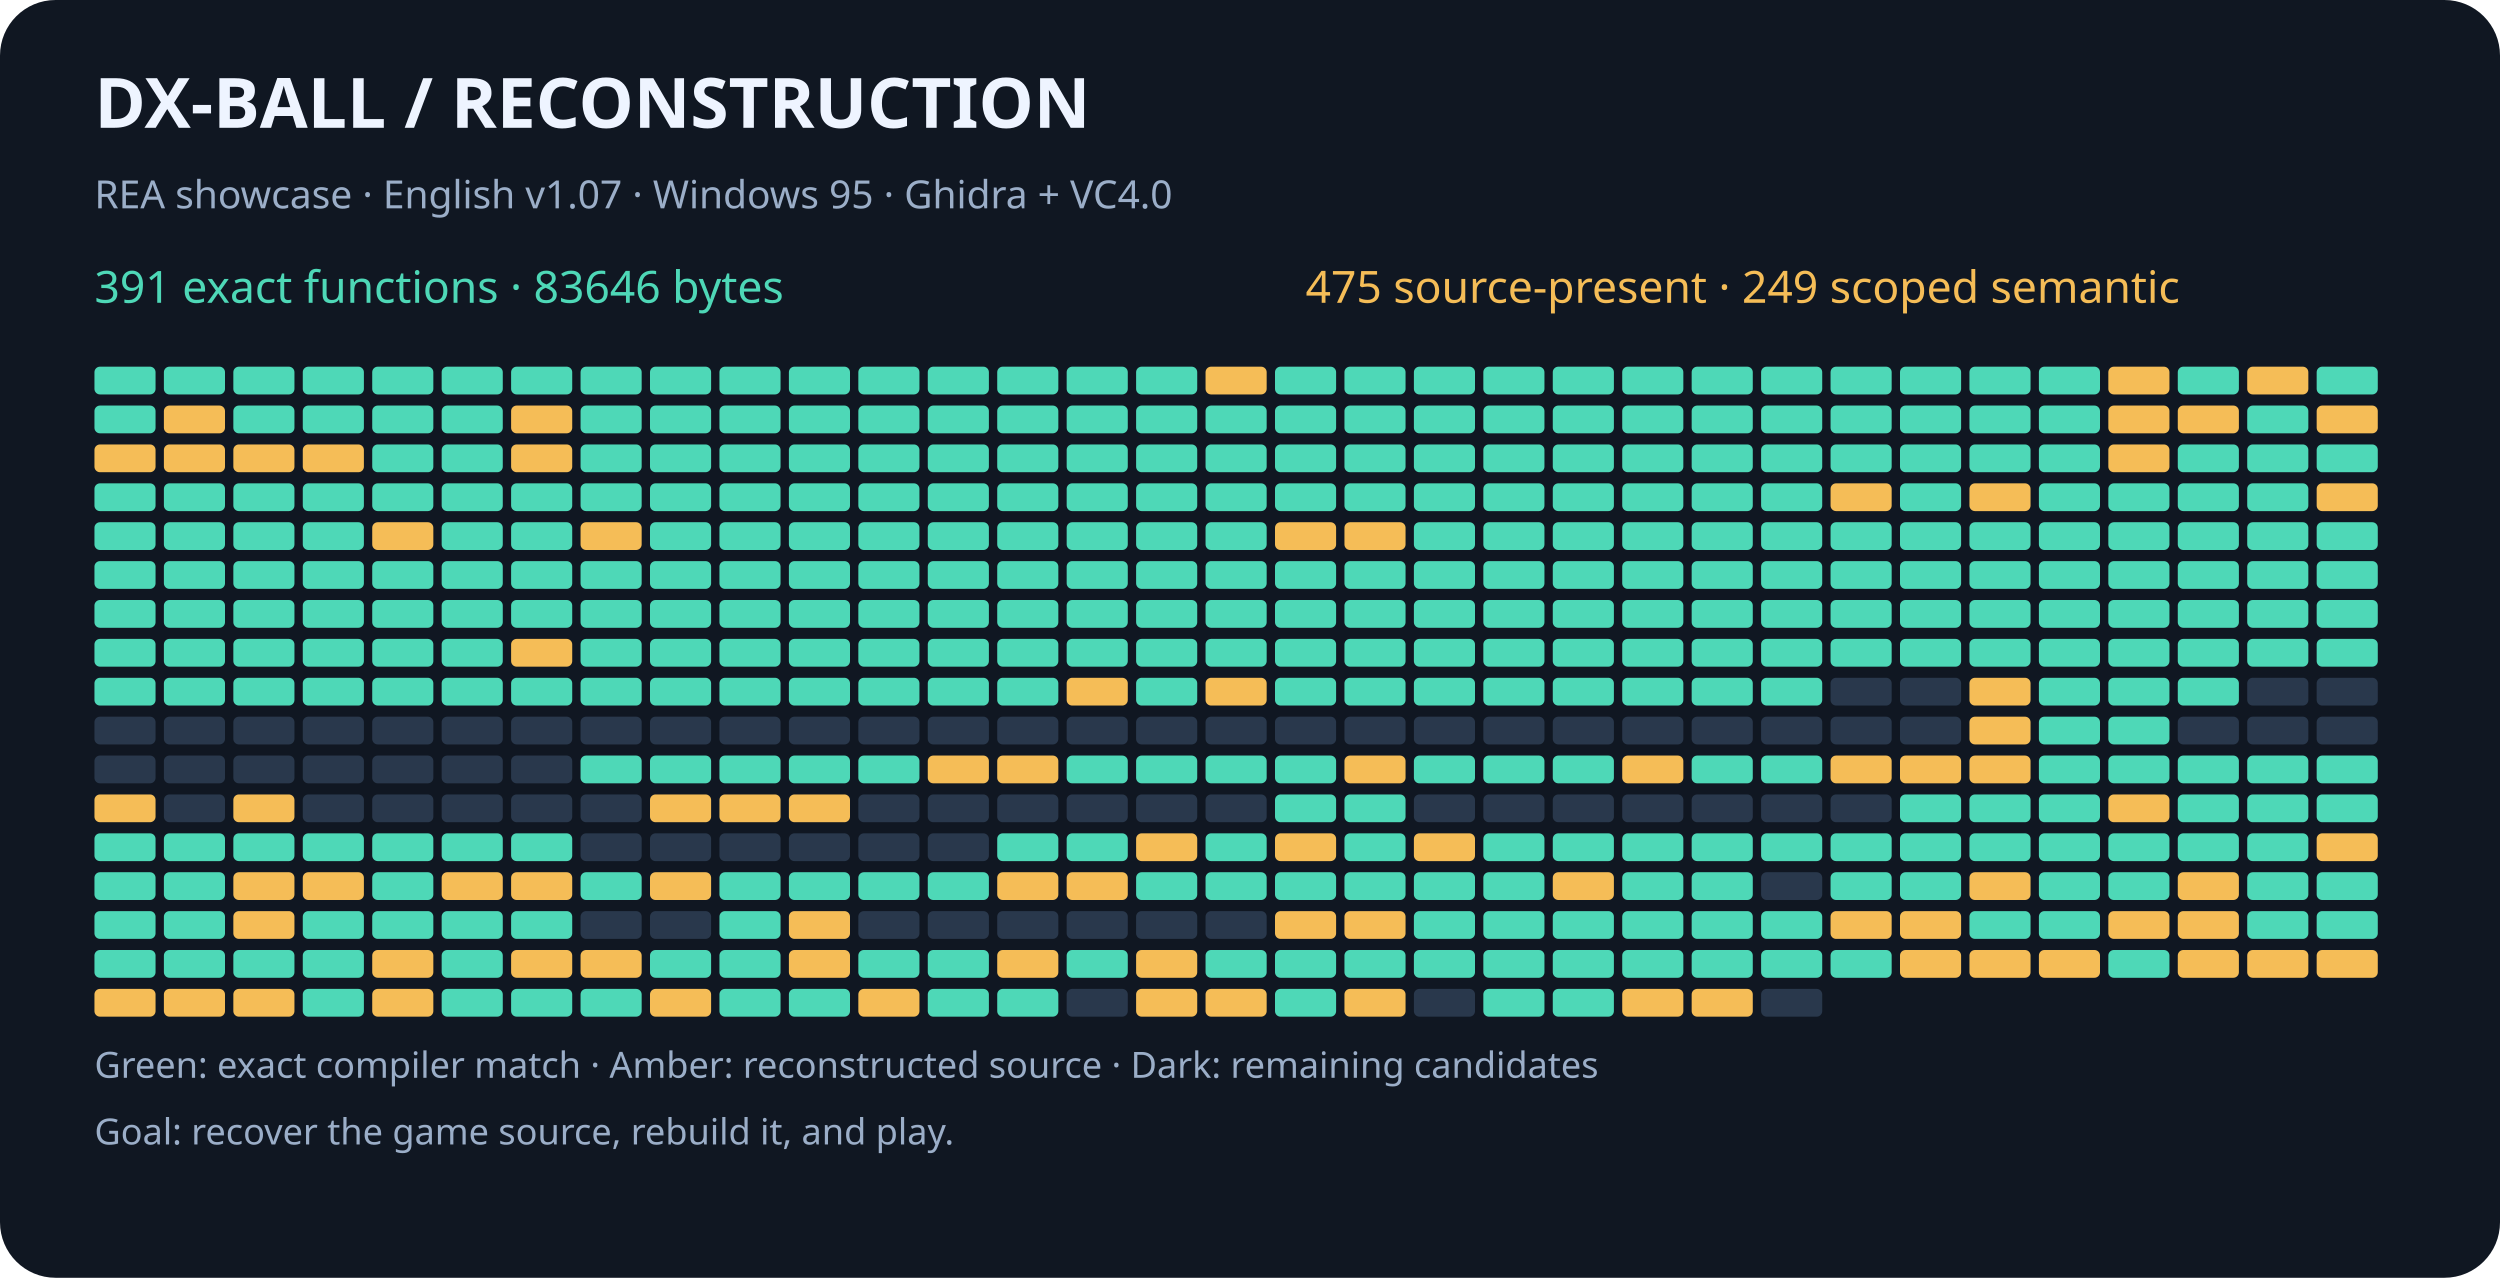
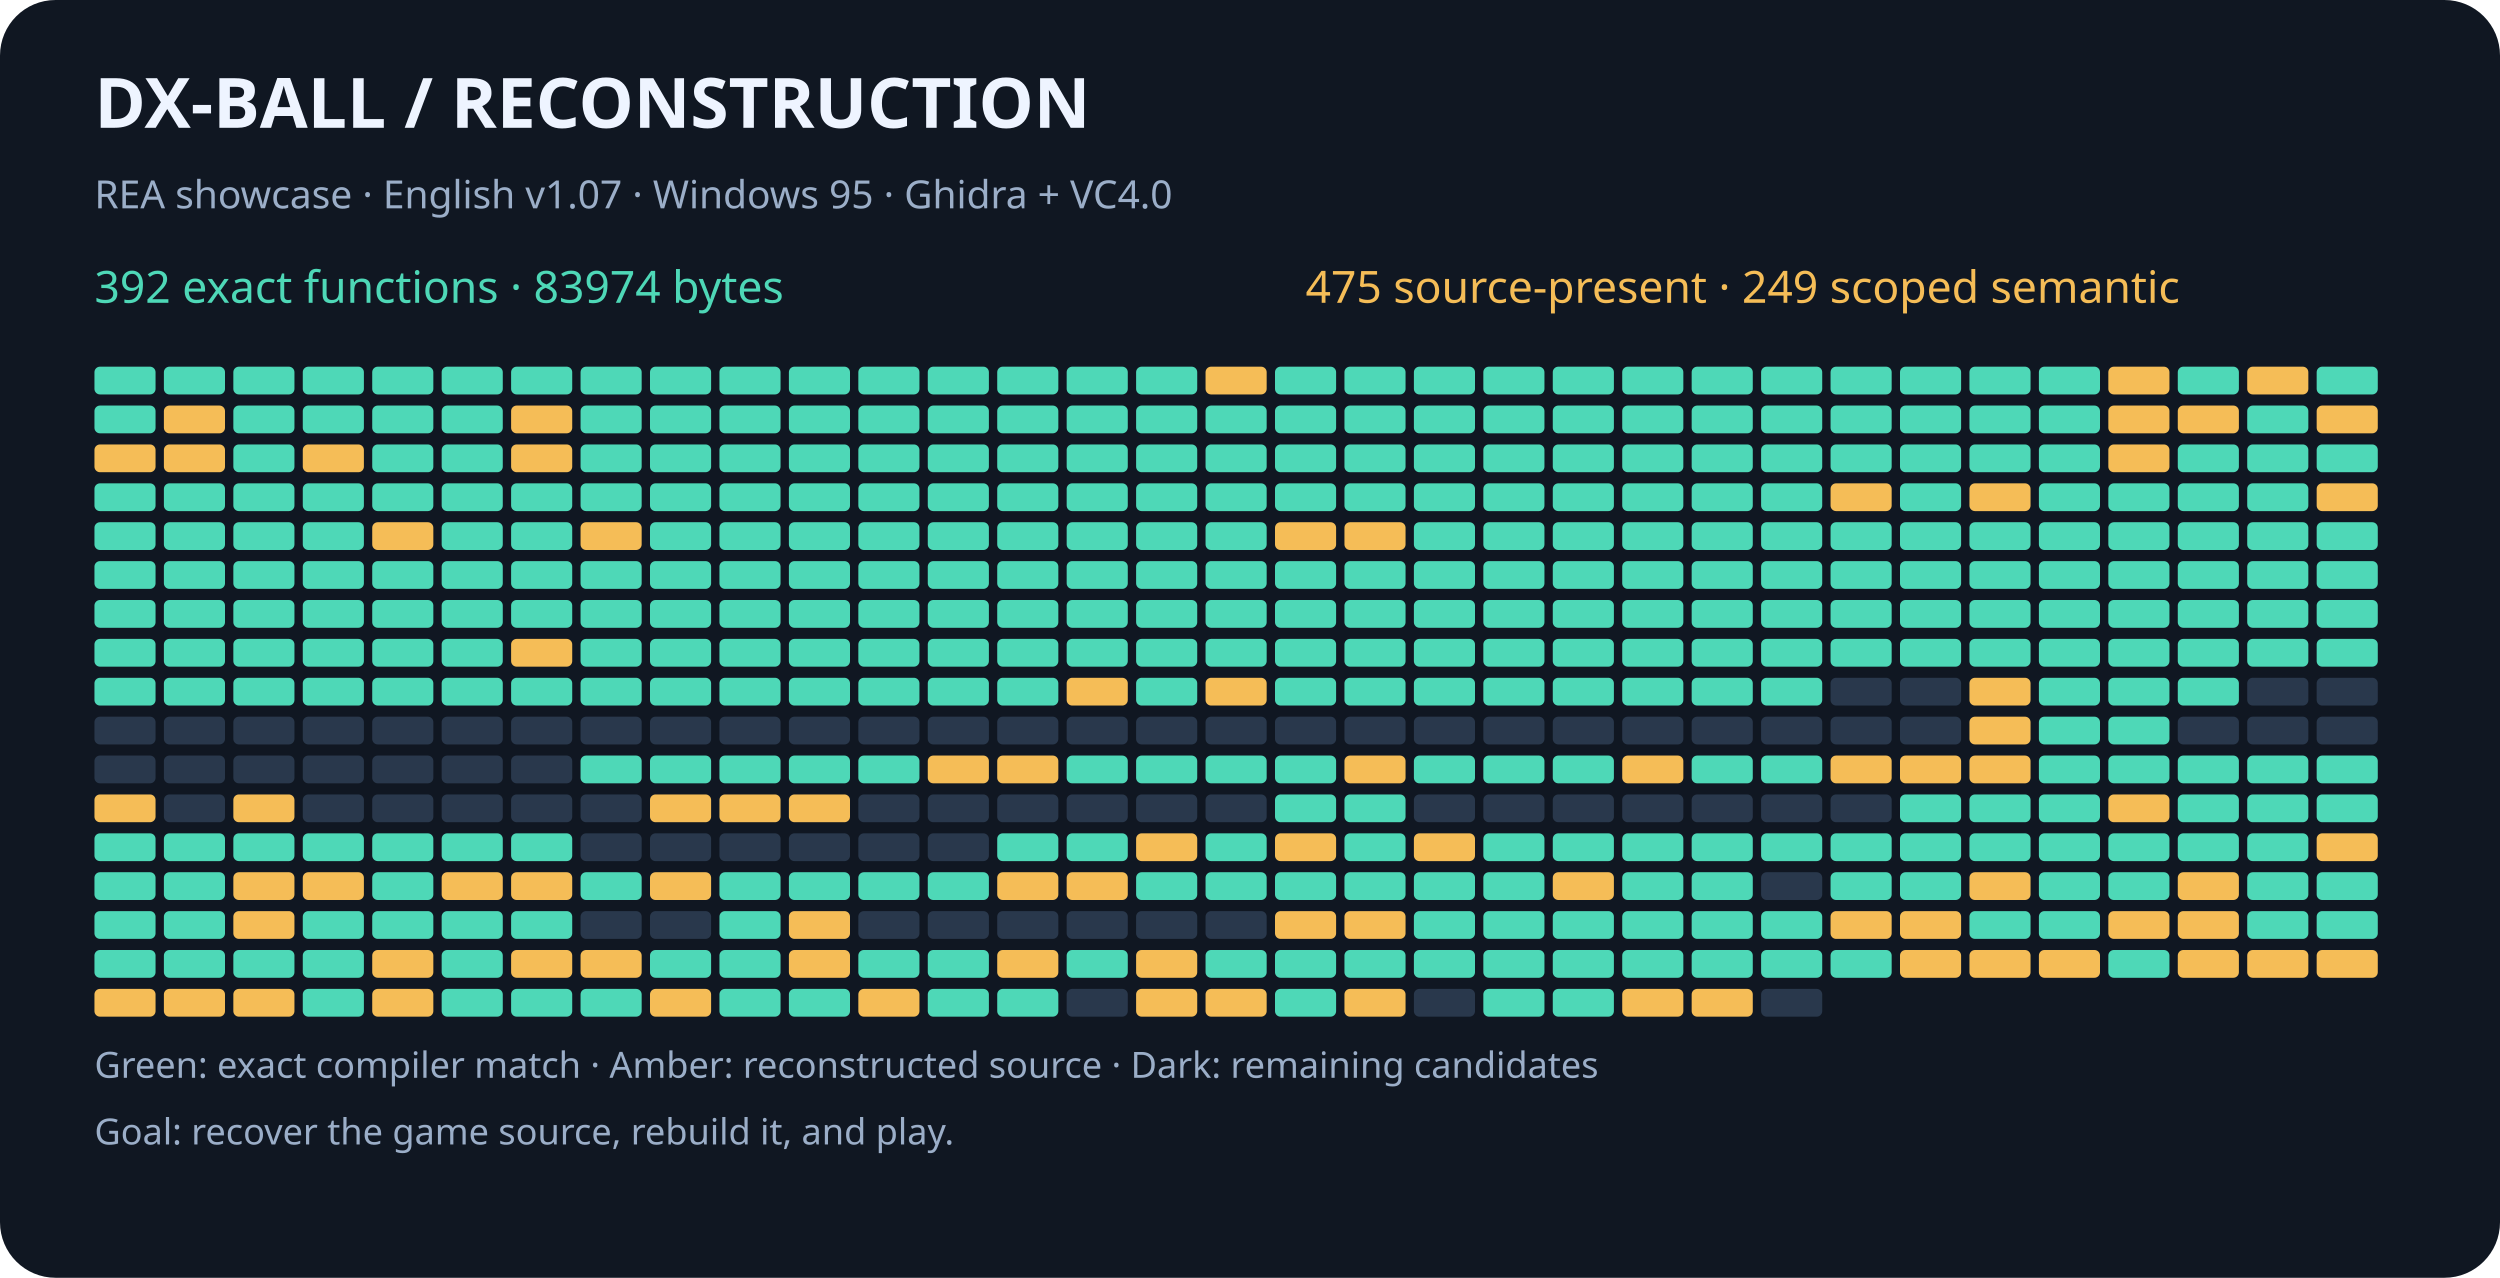
<svg xmlns="http://www.w3.org/2000/svg" width="900" height="460" viewBox="0 0 900 460" role="img" aria-labelledby="title desc">
  <rect width="900" height="460" rx="20" fill="#101722" />
  <g font-family="sans-serif">
    <text x="34" y="46" fill="#eef4ff" font-size="25" font-weight="bold">DX-BALL  /  RECONSTRUCTION</text>
    <text x="34" y="75" fill="#9baec8" font-size="14">REA showcase · English v1.07 · Windows 95 · Ghidra + VC4.0</text>
-     <text x="34" y="109" fill="#4ed8b7" font-size="16">391 exact functions · 83646 bytes</text>
+     <text x="34" y="109" fill="#4ed8b7" font-size="16">392 exact functions · 83974 bytes</text>
    <text x="470" y="109" fill="#f5bd57" font-size="16">475 source-present · 249 scoped semantic</text>
    <rect x="34" y="132" width="22" height="10" rx="2" fill="#4ed8b7" />
    <rect x="59" y="132" width="22" height="10" rx="2" fill="#4ed8b7" />
    <rect x="84" y="132" width="22" height="10" rx="2" fill="#4ed8b7" />
    <rect x="109" y="132" width="22" height="10" rx="2" fill="#4ed8b7" />
    <rect x="134" y="132" width="22" height="10" rx="2" fill="#4ed8b7" />
    <rect x="159" y="132" width="22" height="10" rx="2" fill="#4ed8b7" />
    <rect x="184" y="132" width="22" height="10" rx="2" fill="#4ed8b7" />
    <rect x="209" y="132" width="22" height="10" rx="2" fill="#4ed8b7" />
    <rect x="234" y="132" width="22" height="10" rx="2" fill="#4ed8b7" />
    <rect x="259" y="132" width="22" height="10" rx="2" fill="#4ed8b7" />
    <rect x="284" y="132" width="22" height="10" rx="2" fill="#4ed8b7" />
    <rect x="309" y="132" width="22" height="10" rx="2" fill="#4ed8b7" />
    <rect x="334" y="132" width="22" height="10" rx="2" fill="#4ed8b7" />
    <rect x="359" y="132" width="22" height="10" rx="2" fill="#4ed8b7" />
    <rect x="384" y="132" width="22" height="10" rx="2" fill="#4ed8b7" />
    <rect x="409" y="132" width="22" height="10" rx="2" fill="#4ed8b7" />
    <rect x="434" y="132" width="22" height="10" rx="2" fill="#f5bd57" />
    <rect x="459" y="132" width="22" height="10" rx="2" fill="#4ed8b7" />
    <rect x="484" y="132" width="22" height="10" rx="2" fill="#4ed8b7" />
    <rect x="509" y="132" width="22" height="10" rx="2" fill="#4ed8b7" />
    <rect x="534" y="132" width="22" height="10" rx="2" fill="#4ed8b7" />
    <rect x="559" y="132" width="22" height="10" rx="2" fill="#4ed8b7" />
    <rect x="584" y="132" width="22" height="10" rx="2" fill="#4ed8b7" />
    <rect x="609" y="132" width="22" height="10" rx="2" fill="#4ed8b7" />
    <rect x="634" y="132" width="22" height="10" rx="2" fill="#4ed8b7" />
    <rect x="659" y="132" width="22" height="10" rx="2" fill="#4ed8b7" />
    <rect x="684" y="132" width="22" height="10" rx="2" fill="#4ed8b7" />
    <rect x="709" y="132" width="22" height="10" rx="2" fill="#4ed8b7" />
    <rect x="734" y="132" width="22" height="10" rx="2" fill="#4ed8b7" />
    <rect x="759" y="132" width="22" height="10" rx="2" fill="#f5bd57" />
    <rect x="784" y="132" width="22" height="10" rx="2" fill="#4ed8b7" />
    <rect x="809" y="132" width="22" height="10" rx="2" fill="#f5bd57" />
    <rect x="834" y="132" width="22" height="10" rx="2" fill="#4ed8b7" />
    <rect x="34" y="146" width="22" height="10" rx="2" fill="#4ed8b7" />
    <rect x="59" y="146" width="22" height="10" rx="2" fill="#f5bd57" />
    <rect x="84" y="146" width="22" height="10" rx="2" fill="#4ed8b7" />
    <rect x="109" y="146" width="22" height="10" rx="2" fill="#4ed8b7" />
    <rect x="134" y="146" width="22" height="10" rx="2" fill="#4ed8b7" />
    <rect x="159" y="146" width="22" height="10" rx="2" fill="#4ed8b7" />
    <rect x="184" y="146" width="22" height="10" rx="2" fill="#f5bd57" />
    <rect x="209" y="146" width="22" height="10" rx="2" fill="#4ed8b7" />
    <rect x="234" y="146" width="22" height="10" rx="2" fill="#4ed8b7" />
    <rect x="259" y="146" width="22" height="10" rx="2" fill="#4ed8b7" />
    <rect x="284" y="146" width="22" height="10" rx="2" fill="#4ed8b7" />
    <rect x="309" y="146" width="22" height="10" rx="2" fill="#4ed8b7" />
    <rect x="334" y="146" width="22" height="10" rx="2" fill="#4ed8b7" />
    <rect x="359" y="146" width="22" height="10" rx="2" fill="#4ed8b7" />
    <rect x="384" y="146" width="22" height="10" rx="2" fill="#4ed8b7" />
    <rect x="409" y="146" width="22" height="10" rx="2" fill="#4ed8b7" />
    <rect x="434" y="146" width="22" height="10" rx="2" fill="#4ed8b7" />
    <rect x="459" y="146" width="22" height="10" rx="2" fill="#4ed8b7" />
    <rect x="484" y="146" width="22" height="10" rx="2" fill="#4ed8b7" />
    <rect x="509" y="146" width="22" height="10" rx="2" fill="#4ed8b7" />
    <rect x="534" y="146" width="22" height="10" rx="2" fill="#4ed8b7" />
    <rect x="559" y="146" width="22" height="10" rx="2" fill="#4ed8b7" />
    <rect x="584" y="146" width="22" height="10" rx="2" fill="#4ed8b7" />
    <rect x="609" y="146" width="22" height="10" rx="2" fill="#4ed8b7" />
    <rect x="634" y="146" width="22" height="10" rx="2" fill="#4ed8b7" />
    <rect x="659" y="146" width="22" height="10" rx="2" fill="#4ed8b7" />
    <rect x="684" y="146" width="22" height="10" rx="2" fill="#4ed8b7" />
    <rect x="709" y="146" width="22" height="10" rx="2" fill="#4ed8b7" />
    <rect x="734" y="146" width="22" height="10" rx="2" fill="#4ed8b7" />
    <rect x="759" y="146" width="22" height="10" rx="2" fill="#f5bd57" />
    <rect x="784" y="146" width="22" height="10" rx="2" fill="#f5bd57" />
    <rect x="809" y="146" width="22" height="10" rx="2" fill="#4ed8b7" />
    <rect x="834" y="146" width="22" height="10" rx="2" fill="#f5bd57" />
    <rect x="34" y="160" width="22" height="10" rx="2" fill="#f5bd57" />
    <rect x="59" y="160" width="22" height="10" rx="2" fill="#f5bd57" />
-     <rect x="84" y="160" width="22" height="10" rx="2" fill="#f5bd57" />
+     <rect x="84" y="160" width="22" height="10" rx="2" fill="#4ed8b7" />
    <rect x="109" y="160" width="22" height="10" rx="2" fill="#f5bd57" />
    <rect x="134" y="160" width="22" height="10" rx="2" fill="#4ed8b7" />
    <rect x="159" y="160" width="22" height="10" rx="2" fill="#4ed8b7" />
    <rect x="184" y="160" width="22" height="10" rx="2" fill="#f5bd57" />
    <rect x="209" y="160" width="22" height="10" rx="2" fill="#4ed8b7" />
    <rect x="234" y="160" width="22" height="10" rx="2" fill="#4ed8b7" />
    <rect x="259" y="160" width="22" height="10" rx="2" fill="#4ed8b7" />
    <rect x="284" y="160" width="22" height="10" rx="2" fill="#4ed8b7" />
    <rect x="309" y="160" width="22" height="10" rx="2" fill="#4ed8b7" />
    <rect x="334" y="160" width="22" height="10" rx="2" fill="#4ed8b7" />
    <rect x="359" y="160" width="22" height="10" rx="2" fill="#4ed8b7" />
    <rect x="384" y="160" width="22" height="10" rx="2" fill="#4ed8b7" />
    <rect x="409" y="160" width="22" height="10" rx="2" fill="#4ed8b7" />
    <rect x="434" y="160" width="22" height="10" rx="2" fill="#4ed8b7" />
    <rect x="459" y="160" width="22" height="10" rx="2" fill="#4ed8b7" />
    <rect x="484" y="160" width="22" height="10" rx="2" fill="#4ed8b7" />
    <rect x="509" y="160" width="22" height="10" rx="2" fill="#4ed8b7" />
    <rect x="534" y="160" width="22" height="10" rx="2" fill="#4ed8b7" />
    <rect x="559" y="160" width="22" height="10" rx="2" fill="#4ed8b7" />
    <rect x="584" y="160" width="22" height="10" rx="2" fill="#4ed8b7" />
    <rect x="609" y="160" width="22" height="10" rx="2" fill="#4ed8b7" />
    <rect x="634" y="160" width="22" height="10" rx="2" fill="#4ed8b7" />
    <rect x="659" y="160" width="22" height="10" rx="2" fill="#4ed8b7" />
    <rect x="684" y="160" width="22" height="10" rx="2" fill="#4ed8b7" />
    <rect x="709" y="160" width="22" height="10" rx="2" fill="#4ed8b7" />
    <rect x="734" y="160" width="22" height="10" rx="2" fill="#4ed8b7" />
    <rect x="759" y="160" width="22" height="10" rx="2" fill="#f5bd57" />
    <rect x="784" y="160" width="22" height="10" rx="2" fill="#4ed8b7" />
    <rect x="809" y="160" width="22" height="10" rx="2" fill="#4ed8b7" />
    <rect x="834" y="160" width="22" height="10" rx="2" fill="#4ed8b7" />
    <rect x="34" y="174" width="22" height="10" rx="2" fill="#4ed8b7" />
    <rect x="59" y="174" width="22" height="10" rx="2" fill="#4ed8b7" />
    <rect x="84" y="174" width="22" height="10" rx="2" fill="#4ed8b7" />
    <rect x="109" y="174" width="22" height="10" rx="2" fill="#4ed8b7" />
    <rect x="134" y="174" width="22" height="10" rx="2" fill="#4ed8b7" />
    <rect x="159" y="174" width="22" height="10" rx="2" fill="#4ed8b7" />
    <rect x="184" y="174" width="22" height="10" rx="2" fill="#4ed8b7" />
    <rect x="209" y="174" width="22" height="10" rx="2" fill="#4ed8b7" />
    <rect x="234" y="174" width="22" height="10" rx="2" fill="#4ed8b7" />
    <rect x="259" y="174" width="22" height="10" rx="2" fill="#4ed8b7" />
    <rect x="284" y="174" width="22" height="10" rx="2" fill="#4ed8b7" />
    <rect x="309" y="174" width="22" height="10" rx="2" fill="#4ed8b7" />
    <rect x="334" y="174" width="22" height="10" rx="2" fill="#4ed8b7" />
    <rect x="359" y="174" width="22" height="10" rx="2" fill="#4ed8b7" />
    <rect x="384" y="174" width="22" height="10" rx="2" fill="#4ed8b7" />
    <rect x="409" y="174" width="22" height="10" rx="2" fill="#4ed8b7" />
    <rect x="434" y="174" width="22" height="10" rx="2" fill="#4ed8b7" />
    <rect x="459" y="174" width="22" height="10" rx="2" fill="#4ed8b7" />
    <rect x="484" y="174" width="22" height="10" rx="2" fill="#4ed8b7" />
    <rect x="509" y="174" width="22" height="10" rx="2" fill="#4ed8b7" />
    <rect x="534" y="174" width="22" height="10" rx="2" fill="#4ed8b7" />
    <rect x="559" y="174" width="22" height="10" rx="2" fill="#4ed8b7" />
    <rect x="584" y="174" width="22" height="10" rx="2" fill="#4ed8b7" />
    <rect x="609" y="174" width="22" height="10" rx="2" fill="#4ed8b7" />
    <rect x="634" y="174" width="22" height="10" rx="2" fill="#4ed8b7" />
    <rect x="659" y="174" width="22" height="10" rx="2" fill="#f5bd57" />
    <rect x="684" y="174" width="22" height="10" rx="2" fill="#4ed8b7" />
    <rect x="709" y="174" width="22" height="10" rx="2" fill="#f5bd57" />
    <rect x="734" y="174" width="22" height="10" rx="2" fill="#4ed8b7" />
    <rect x="759" y="174" width="22" height="10" rx="2" fill="#4ed8b7" />
    <rect x="784" y="174" width="22" height="10" rx="2" fill="#4ed8b7" />
    <rect x="809" y="174" width="22" height="10" rx="2" fill="#4ed8b7" />
    <rect x="834" y="174" width="22" height="10" rx="2" fill="#f5bd57" />
    <rect x="34" y="188" width="22" height="10" rx="2" fill="#4ed8b7" />
    <rect x="59" y="188" width="22" height="10" rx="2" fill="#4ed8b7" />
    <rect x="84" y="188" width="22" height="10" rx="2" fill="#4ed8b7" />
    <rect x="109" y="188" width="22" height="10" rx="2" fill="#4ed8b7" />
    <rect x="134" y="188" width="22" height="10" rx="2" fill="#f5bd57" />
    <rect x="159" y="188" width="22" height="10" rx="2" fill="#4ed8b7" />
    <rect x="184" y="188" width="22" height="10" rx="2" fill="#4ed8b7" />
    <rect x="209" y="188" width="22" height="10" rx="2" fill="#f5bd57" />
    <rect x="234" y="188" width="22" height="10" rx="2" fill="#4ed8b7" />
    <rect x="259" y="188" width="22" height="10" rx="2" fill="#4ed8b7" />
    <rect x="284" y="188" width="22" height="10" rx="2" fill="#4ed8b7" />
    <rect x="309" y="188" width="22" height="10" rx="2" fill="#4ed8b7" />
    <rect x="334" y="188" width="22" height="10" rx="2" fill="#4ed8b7" />
    <rect x="359" y="188" width="22" height="10" rx="2" fill="#4ed8b7" />
    <rect x="384" y="188" width="22" height="10" rx="2" fill="#4ed8b7" />
    <rect x="409" y="188" width="22" height="10" rx="2" fill="#4ed8b7" />
    <rect x="434" y="188" width="22" height="10" rx="2" fill="#4ed8b7" />
    <rect x="459" y="188" width="22" height="10" rx="2" fill="#f5bd57" />
    <rect x="484" y="188" width="22" height="10" rx="2" fill="#f5bd57" />
    <rect x="509" y="188" width="22" height="10" rx="2" fill="#4ed8b7" />
    <rect x="534" y="188" width="22" height="10" rx="2" fill="#4ed8b7" />
    <rect x="559" y="188" width="22" height="10" rx="2" fill="#4ed8b7" />
    <rect x="584" y="188" width="22" height="10" rx="2" fill="#4ed8b7" />
    <rect x="609" y="188" width="22" height="10" rx="2" fill="#4ed8b7" />
    <rect x="634" y="188" width="22" height="10" rx="2" fill="#4ed8b7" />
    <rect x="659" y="188" width="22" height="10" rx="2" fill="#4ed8b7" />
    <rect x="684" y="188" width="22" height="10" rx="2" fill="#4ed8b7" />
    <rect x="709" y="188" width="22" height="10" rx="2" fill="#4ed8b7" />
    <rect x="734" y="188" width="22" height="10" rx="2" fill="#4ed8b7" />
    <rect x="759" y="188" width="22" height="10" rx="2" fill="#4ed8b7" />
    <rect x="784" y="188" width="22" height="10" rx="2" fill="#4ed8b7" />
    <rect x="809" y="188" width="22" height="10" rx="2" fill="#4ed8b7" />
    <rect x="834" y="188" width="22" height="10" rx="2" fill="#4ed8b7" />
    <rect x="34" y="202" width="22" height="10" rx="2" fill="#4ed8b7" />
    <rect x="59" y="202" width="22" height="10" rx="2" fill="#4ed8b7" />
    <rect x="84" y="202" width="22" height="10" rx="2" fill="#4ed8b7" />
    <rect x="109" y="202" width="22" height="10" rx="2" fill="#4ed8b7" />
    <rect x="134" y="202" width="22" height="10" rx="2" fill="#4ed8b7" />
    <rect x="159" y="202" width="22" height="10" rx="2" fill="#4ed8b7" />
    <rect x="184" y="202" width="22" height="10" rx="2" fill="#4ed8b7" />
    <rect x="209" y="202" width="22" height="10" rx="2" fill="#4ed8b7" />
    <rect x="234" y="202" width="22" height="10" rx="2" fill="#4ed8b7" />
    <rect x="259" y="202" width="22" height="10" rx="2" fill="#4ed8b7" />
    <rect x="284" y="202" width="22" height="10" rx="2" fill="#4ed8b7" />
    <rect x="309" y="202" width="22" height="10" rx="2" fill="#4ed8b7" />
    <rect x="334" y="202" width="22" height="10" rx="2" fill="#4ed8b7" />
    <rect x="359" y="202" width="22" height="10" rx="2" fill="#4ed8b7" />
    <rect x="384" y="202" width="22" height="10" rx="2" fill="#4ed8b7" />
    <rect x="409" y="202" width="22" height="10" rx="2" fill="#4ed8b7" />
    <rect x="434" y="202" width="22" height="10" rx="2" fill="#4ed8b7" />
    <rect x="459" y="202" width="22" height="10" rx="2" fill="#4ed8b7" />
    <rect x="484" y="202" width="22" height="10" rx="2" fill="#4ed8b7" />
    <rect x="509" y="202" width="22" height="10" rx="2" fill="#4ed8b7" />
    <rect x="534" y="202" width="22" height="10" rx="2" fill="#4ed8b7" />
    <rect x="559" y="202" width="22" height="10" rx="2" fill="#4ed8b7" />
    <rect x="584" y="202" width="22" height="10" rx="2" fill="#4ed8b7" />
    <rect x="609" y="202" width="22" height="10" rx="2" fill="#4ed8b7" />
    <rect x="634" y="202" width="22" height="10" rx="2" fill="#4ed8b7" />
    <rect x="659" y="202" width="22" height="10" rx="2" fill="#4ed8b7" />
    <rect x="684" y="202" width="22" height="10" rx="2" fill="#4ed8b7" />
    <rect x="709" y="202" width="22" height="10" rx="2" fill="#4ed8b7" />
    <rect x="734" y="202" width="22" height="10" rx="2" fill="#4ed8b7" />
    <rect x="759" y="202" width="22" height="10" rx="2" fill="#4ed8b7" />
    <rect x="784" y="202" width="22" height="10" rx="2" fill="#4ed8b7" />
    <rect x="809" y="202" width="22" height="10" rx="2" fill="#4ed8b7" />
    <rect x="834" y="202" width="22" height="10" rx="2" fill="#4ed8b7" />
    <rect x="34" y="216" width="22" height="10" rx="2" fill="#4ed8b7" />
    <rect x="59" y="216" width="22" height="10" rx="2" fill="#4ed8b7" />
    <rect x="84" y="216" width="22" height="10" rx="2" fill="#4ed8b7" />
    <rect x="109" y="216" width="22" height="10" rx="2" fill="#4ed8b7" />
    <rect x="134" y="216" width="22" height="10" rx="2" fill="#4ed8b7" />
    <rect x="159" y="216" width="22" height="10" rx="2" fill="#4ed8b7" />
    <rect x="184" y="216" width="22" height="10" rx="2" fill="#4ed8b7" />
    <rect x="209" y="216" width="22" height="10" rx="2" fill="#4ed8b7" />
    <rect x="234" y="216" width="22" height="10" rx="2" fill="#4ed8b7" />
    <rect x="259" y="216" width="22" height="10" rx="2" fill="#4ed8b7" />
    <rect x="284" y="216" width="22" height="10" rx="2" fill="#4ed8b7" />
    <rect x="309" y="216" width="22" height="10" rx="2" fill="#4ed8b7" />
    <rect x="334" y="216" width="22" height="10" rx="2" fill="#4ed8b7" />
    <rect x="359" y="216" width="22" height="10" rx="2" fill="#4ed8b7" />
    <rect x="384" y="216" width="22" height="10" rx="2" fill="#4ed8b7" />
    <rect x="409" y="216" width="22" height="10" rx="2" fill="#4ed8b7" />
    <rect x="434" y="216" width="22" height="10" rx="2" fill="#4ed8b7" />
    <rect x="459" y="216" width="22" height="10" rx="2" fill="#4ed8b7" />
    <rect x="484" y="216" width="22" height="10" rx="2" fill="#4ed8b7" />
    <rect x="509" y="216" width="22" height="10" rx="2" fill="#4ed8b7" />
    <rect x="534" y="216" width="22" height="10" rx="2" fill="#4ed8b7" />
    <rect x="559" y="216" width="22" height="10" rx="2" fill="#4ed8b7" />
    <rect x="584" y="216" width="22" height="10" rx="2" fill="#4ed8b7" />
    <rect x="609" y="216" width="22" height="10" rx="2" fill="#4ed8b7" />
    <rect x="634" y="216" width="22" height="10" rx="2" fill="#4ed8b7" />
    <rect x="659" y="216" width="22" height="10" rx="2" fill="#4ed8b7" />
    <rect x="684" y="216" width="22" height="10" rx="2" fill="#4ed8b7" />
    <rect x="709" y="216" width="22" height="10" rx="2" fill="#4ed8b7" />
    <rect x="734" y="216" width="22" height="10" rx="2" fill="#4ed8b7" />
    <rect x="759" y="216" width="22" height="10" rx="2" fill="#4ed8b7" />
    <rect x="784" y="216" width="22" height="10" rx="2" fill="#4ed8b7" />
    <rect x="809" y="216" width="22" height="10" rx="2" fill="#4ed8b7" />
    <rect x="834" y="216" width="22" height="10" rx="2" fill="#4ed8b7" />
    <rect x="34" y="230" width="22" height="10" rx="2" fill="#4ed8b7" />
    <rect x="59" y="230" width="22" height="10" rx="2" fill="#4ed8b7" />
    <rect x="84" y="230" width="22" height="10" rx="2" fill="#4ed8b7" />
    <rect x="109" y="230" width="22" height="10" rx="2" fill="#4ed8b7" />
    <rect x="134" y="230" width="22" height="10" rx="2" fill="#4ed8b7" />
    <rect x="159" y="230" width="22" height="10" rx="2" fill="#4ed8b7" />
    <rect x="184" y="230" width="22" height="10" rx="2" fill="#f5bd57" />
    <rect x="209" y="230" width="22" height="10" rx="2" fill="#4ed8b7" />
    <rect x="234" y="230" width="22" height="10" rx="2" fill="#4ed8b7" />
    <rect x="259" y="230" width="22" height="10" rx="2" fill="#4ed8b7" />
    <rect x="284" y="230" width="22" height="10" rx="2" fill="#4ed8b7" />
    <rect x="309" y="230" width="22" height="10" rx="2" fill="#4ed8b7" />
    <rect x="334" y="230" width="22" height="10" rx="2" fill="#4ed8b7" />
    <rect x="359" y="230" width="22" height="10" rx="2" fill="#4ed8b7" />
    <rect x="384" y="230" width="22" height="10" rx="2" fill="#4ed8b7" />
    <rect x="409" y="230" width="22" height="10" rx="2" fill="#4ed8b7" />
    <rect x="434" y="230" width="22" height="10" rx="2" fill="#4ed8b7" />
    <rect x="459" y="230" width="22" height="10" rx="2" fill="#4ed8b7" />
    <rect x="484" y="230" width="22" height="10" rx="2" fill="#4ed8b7" />
    <rect x="509" y="230" width="22" height="10" rx="2" fill="#4ed8b7" />
    <rect x="534" y="230" width="22" height="10" rx="2" fill="#4ed8b7" />
    <rect x="559" y="230" width="22" height="10" rx="2" fill="#4ed8b7" />
    <rect x="584" y="230" width="22" height="10" rx="2" fill="#4ed8b7" />
    <rect x="609" y="230" width="22" height="10" rx="2" fill="#4ed8b7" />
    <rect x="634" y="230" width="22" height="10" rx="2" fill="#4ed8b7" />
    <rect x="659" y="230" width="22" height="10" rx="2" fill="#4ed8b7" />
    <rect x="684" y="230" width="22" height="10" rx="2" fill="#4ed8b7" />
    <rect x="709" y="230" width="22" height="10" rx="2" fill="#4ed8b7" />
    <rect x="734" y="230" width="22" height="10" rx="2" fill="#4ed8b7" />
    <rect x="759" y="230" width="22" height="10" rx="2" fill="#4ed8b7" />
    <rect x="784" y="230" width="22" height="10" rx="2" fill="#4ed8b7" />
    <rect x="809" y="230" width="22" height="10" rx="2" fill="#4ed8b7" />
    <rect x="834" y="230" width="22" height="10" rx="2" fill="#4ed8b7" />
    <rect x="34" y="244" width="22" height="10" rx="2" fill="#4ed8b7" />
    <rect x="59" y="244" width="22" height="10" rx="2" fill="#4ed8b7" />
    <rect x="84" y="244" width="22" height="10" rx="2" fill="#4ed8b7" />
    <rect x="109" y="244" width="22" height="10" rx="2" fill="#4ed8b7" />
    <rect x="134" y="244" width="22" height="10" rx="2" fill="#4ed8b7" />
    <rect x="159" y="244" width="22" height="10" rx="2" fill="#4ed8b7" />
    <rect x="184" y="244" width="22" height="10" rx="2" fill="#4ed8b7" />
    <rect x="209" y="244" width="22" height="10" rx="2" fill="#4ed8b7" />
    <rect x="234" y="244" width="22" height="10" rx="2" fill="#4ed8b7" />
    <rect x="259" y="244" width="22" height="10" rx="2" fill="#4ed8b7" />
    <rect x="284" y="244" width="22" height="10" rx="2" fill="#4ed8b7" />
    <rect x="309" y="244" width="22" height="10" rx="2" fill="#4ed8b7" />
    <rect x="334" y="244" width="22" height="10" rx="2" fill="#4ed8b7" />
    <rect x="359" y="244" width="22" height="10" rx="2" fill="#4ed8b7" />
    <rect x="384" y="244" width="22" height="10" rx="2" fill="#f5bd57" />
    <rect x="409" y="244" width="22" height="10" rx="2" fill="#4ed8b7" />
    <rect x="434" y="244" width="22" height="10" rx="2" fill="#f5bd57" />
    <rect x="459" y="244" width="22" height="10" rx="2" fill="#4ed8b7" />
    <rect x="484" y="244" width="22" height="10" rx="2" fill="#4ed8b7" />
    <rect x="509" y="244" width="22" height="10" rx="2" fill="#4ed8b7" />
    <rect x="534" y="244" width="22" height="10" rx="2" fill="#4ed8b7" />
    <rect x="559" y="244" width="22" height="10" rx="2" fill="#4ed8b7" />
    <rect x="584" y="244" width="22" height="10" rx="2" fill="#4ed8b7" />
    <rect x="609" y="244" width="22" height="10" rx="2" fill="#4ed8b7" />
    <rect x="634" y="244" width="22" height="10" rx="2" fill="#4ed8b7" />
    <rect x="659" y="244" width="22" height="10" rx="2" fill="#29384c" />
    <rect x="684" y="244" width="22" height="10" rx="2" fill="#29384c" />
    <rect x="709" y="244" width="22" height="10" rx="2" fill="#f5bd57" />
    <rect x="734" y="244" width="22" height="10" rx="2" fill="#4ed8b7" />
    <rect x="759" y="244" width="22" height="10" rx="2" fill="#4ed8b7" />
    <rect x="784" y="244" width="22" height="10" rx="2" fill="#4ed8b7" />
    <rect x="809" y="244" width="22" height="10" rx="2" fill="#29384c" />
    <rect x="834" y="244" width="22" height="10" rx="2" fill="#29384c" />
    <rect x="34" y="258" width="22" height="10" rx="2" fill="#29384c" />
    <rect x="59" y="258" width="22" height="10" rx="2" fill="#29384c" />
    <rect x="84" y="258" width="22" height="10" rx="2" fill="#29384c" />
    <rect x="109" y="258" width="22" height="10" rx="2" fill="#29384c" />
    <rect x="134" y="258" width="22" height="10" rx="2" fill="#29384c" />
    <rect x="159" y="258" width="22" height="10" rx="2" fill="#29384c" />
    <rect x="184" y="258" width="22" height="10" rx="2" fill="#29384c" />
    <rect x="209" y="258" width="22" height="10" rx="2" fill="#29384c" />
    <rect x="234" y="258" width="22" height="10" rx="2" fill="#29384c" />
    <rect x="259" y="258" width="22" height="10" rx="2" fill="#29384c" />
    <rect x="284" y="258" width="22" height="10" rx="2" fill="#29384c" />
    <rect x="309" y="258" width="22" height="10" rx="2" fill="#29384c" />
    <rect x="334" y="258" width="22" height="10" rx="2" fill="#29384c" />
    <rect x="359" y="258" width="22" height="10" rx="2" fill="#29384c" />
    <rect x="384" y="258" width="22" height="10" rx="2" fill="#29384c" />
    <rect x="409" y="258" width="22" height="10" rx="2" fill="#29384c" />
    <rect x="434" y="258" width="22" height="10" rx="2" fill="#29384c" />
    <rect x="459" y="258" width="22" height="10" rx="2" fill="#29384c" />
    <rect x="484" y="258" width="22" height="10" rx="2" fill="#29384c" />
    <rect x="509" y="258" width="22" height="10" rx="2" fill="#29384c" />
    <rect x="534" y="258" width="22" height="10" rx="2" fill="#29384c" />
    <rect x="559" y="258" width="22" height="10" rx="2" fill="#29384c" />
    <rect x="584" y="258" width="22" height="10" rx="2" fill="#29384c" />
    <rect x="609" y="258" width="22" height="10" rx="2" fill="#29384c" />
    <rect x="634" y="258" width="22" height="10" rx="2" fill="#29384c" />
    <rect x="659" y="258" width="22" height="10" rx="2" fill="#29384c" />
    <rect x="684" y="258" width="22" height="10" rx="2" fill="#29384c" />
    <rect x="709" y="258" width="22" height="10" rx="2" fill="#f5bd57" />
    <rect x="734" y="258" width="22" height="10" rx="2" fill="#4ed8b7" />
    <rect x="759" y="258" width="22" height="10" rx="2" fill="#4ed8b7" />
    <rect x="784" y="258" width="22" height="10" rx="2" fill="#29384c" />
    <rect x="809" y="258" width="22" height="10" rx="2" fill="#29384c" />
    <rect x="834" y="258" width="22" height="10" rx="2" fill="#29384c" />
    <rect x="34" y="272" width="22" height="10" rx="2" fill="#29384c" />
    <rect x="59" y="272" width="22" height="10" rx="2" fill="#29384c" />
    <rect x="84" y="272" width="22" height="10" rx="2" fill="#29384c" />
    <rect x="109" y="272" width="22" height="10" rx="2" fill="#29384c" />
    <rect x="134" y="272" width="22" height="10" rx="2" fill="#29384c" />
    <rect x="159" y="272" width="22" height="10" rx="2" fill="#29384c" />
    <rect x="184" y="272" width="22" height="10" rx="2" fill="#29384c" />
    <rect x="209" y="272" width="22" height="10" rx="2" fill="#4ed8b7" />
    <rect x="234" y="272" width="22" height="10" rx="2" fill="#4ed8b7" />
    <rect x="259" y="272" width="22" height="10" rx="2" fill="#4ed8b7" />
    <rect x="284" y="272" width="22" height="10" rx="2" fill="#4ed8b7" />
    <rect x="309" y="272" width="22" height="10" rx="2" fill="#4ed8b7" />
    <rect x="334" y="272" width="22" height="10" rx="2" fill="#f5bd57" />
    <rect x="359" y="272" width="22" height="10" rx="2" fill="#f5bd57" />
    <rect x="384" y="272" width="22" height="10" rx="2" fill="#4ed8b7" />
    <rect x="409" y="272" width="22" height="10" rx="2" fill="#4ed8b7" />
    <rect x="434" y="272" width="22" height="10" rx="2" fill="#4ed8b7" />
    <rect x="459" y="272" width="22" height="10" rx="2" fill="#4ed8b7" />
    <rect x="484" y="272" width="22" height="10" rx="2" fill="#f5bd57" />
    <rect x="509" y="272" width="22" height="10" rx="2" fill="#4ed8b7" />
    <rect x="534" y="272" width="22" height="10" rx="2" fill="#4ed8b7" />
    <rect x="559" y="272" width="22" height="10" rx="2" fill="#4ed8b7" />
    <rect x="584" y="272" width="22" height="10" rx="2" fill="#f5bd57" />
    <rect x="609" y="272" width="22" height="10" rx="2" fill="#4ed8b7" />
    <rect x="634" y="272" width="22" height="10" rx="2" fill="#4ed8b7" />
    <rect x="659" y="272" width="22" height="10" rx="2" fill="#f5bd57" />
    <rect x="684" y="272" width="22" height="10" rx="2" fill="#f5bd57" />
    <rect x="709" y="272" width="22" height="10" rx="2" fill="#f5bd57" />
    <rect x="734" y="272" width="22" height="10" rx="2" fill="#4ed8b7" />
    <rect x="759" y="272" width="22" height="10" rx="2" fill="#4ed8b7" />
    <rect x="784" y="272" width="22" height="10" rx="2" fill="#4ed8b7" />
    <rect x="809" y="272" width="22" height="10" rx="2" fill="#4ed8b7" />
    <rect x="834" y="272" width="22" height="10" rx="2" fill="#4ed8b7" />
    <rect x="34" y="286" width="22" height="10" rx="2" fill="#f5bd57" />
    <rect x="59" y="286" width="22" height="10" rx="2" fill="#29384c" />
    <rect x="84" y="286" width="22" height="10" rx="2" fill="#f5bd57" />
    <rect x="109" y="286" width="22" height="10" rx="2" fill="#29384c" />
    <rect x="134" y="286" width="22" height="10" rx="2" fill="#29384c" />
    <rect x="159" y="286" width="22" height="10" rx="2" fill="#29384c" />
    <rect x="184" y="286" width="22" height="10" rx="2" fill="#29384c" />
    <rect x="209" y="286" width="22" height="10" rx="2" fill="#29384c" />
    <rect x="234" y="286" width="22" height="10" rx="2" fill="#f5bd57" />
    <rect x="259" y="286" width="22" height="10" rx="2" fill="#f5bd57" />
    <rect x="284" y="286" width="22" height="10" rx="2" fill="#f5bd57" />
    <rect x="309" y="286" width="22" height="10" rx="2" fill="#29384c" />
    <rect x="334" y="286" width="22" height="10" rx="2" fill="#29384c" />
    <rect x="359" y="286" width="22" height="10" rx="2" fill="#29384c" />
    <rect x="384" y="286" width="22" height="10" rx="2" fill="#29384c" />
    <rect x="409" y="286" width="22" height="10" rx="2" fill="#29384c" />
    <rect x="434" y="286" width="22" height="10" rx="2" fill="#29384c" />
    <rect x="459" y="286" width="22" height="10" rx="2" fill="#4ed8b7" />
    <rect x="484" y="286" width="22" height="10" rx="2" fill="#4ed8b7" />
    <rect x="509" y="286" width="22" height="10" rx="2" fill="#29384c" />
    <rect x="534" y="286" width="22" height="10" rx="2" fill="#29384c" />
    <rect x="559" y="286" width="22" height="10" rx="2" fill="#29384c" />
    <rect x="584" y="286" width="22" height="10" rx="2" fill="#29384c" />
    <rect x="609" y="286" width="22" height="10" rx="2" fill="#29384c" />
    <rect x="634" y="286" width="22" height="10" rx="2" fill="#29384c" />
    <rect x="659" y="286" width="22" height="10" rx="2" fill="#29384c" />
    <rect x="684" y="286" width="22" height="10" rx="2" fill="#4ed8b7" />
    <rect x="709" y="286" width="22" height="10" rx="2" fill="#4ed8b7" />
    <rect x="734" y="286" width="22" height="10" rx="2" fill="#4ed8b7" />
    <rect x="759" y="286" width="22" height="10" rx="2" fill="#f5bd57" />
    <rect x="784" y="286" width="22" height="10" rx="2" fill="#4ed8b7" />
    <rect x="809" y="286" width="22" height="10" rx="2" fill="#4ed8b7" />
    <rect x="834" y="286" width="22" height="10" rx="2" fill="#4ed8b7" />
    <rect x="34" y="300" width="22" height="10" rx="2" fill="#4ed8b7" />
    <rect x="59" y="300" width="22" height="10" rx="2" fill="#4ed8b7" />
    <rect x="84" y="300" width="22" height="10" rx="2" fill="#4ed8b7" />
    <rect x="109" y="300" width="22" height="10" rx="2" fill="#4ed8b7" />
    <rect x="134" y="300" width="22" height="10" rx="2" fill="#4ed8b7" />
    <rect x="159" y="300" width="22" height="10" rx="2" fill="#4ed8b7" />
    <rect x="184" y="300" width="22" height="10" rx="2" fill="#4ed8b7" />
    <rect x="209" y="300" width="22" height="10" rx="2" fill="#29384c" />
    <rect x="234" y="300" width="22" height="10" rx="2" fill="#29384c" />
    <rect x="259" y="300" width="22" height="10" rx="2" fill="#29384c" />
    <rect x="284" y="300" width="22" height="10" rx="2" fill="#29384c" />
    <rect x="309" y="300" width="22" height="10" rx="2" fill="#29384c" />
    <rect x="334" y="300" width="22" height="10" rx="2" fill="#29384c" />
    <rect x="359" y="300" width="22" height="10" rx="2" fill="#4ed8b7" />
    <rect x="384" y="300" width="22" height="10" rx="2" fill="#4ed8b7" />
    <rect x="409" y="300" width="22" height="10" rx="2" fill="#f5bd57" />
    <rect x="434" y="300" width="22" height="10" rx="2" fill="#4ed8b7" />
    <rect x="459" y="300" width="22" height="10" rx="2" fill="#f5bd57" />
    <rect x="484" y="300" width="22" height="10" rx="2" fill="#4ed8b7" />
    <rect x="509" y="300" width="22" height="10" rx="2" fill="#f5bd57" />
    <rect x="534" y="300" width="22" height="10" rx="2" fill="#4ed8b7" />
    <rect x="559" y="300" width="22" height="10" rx="2" fill="#4ed8b7" />
    <rect x="584" y="300" width="22" height="10" rx="2" fill="#4ed8b7" />
    <rect x="609" y="300" width="22" height="10" rx="2" fill="#4ed8b7" />
    <rect x="634" y="300" width="22" height="10" rx="2" fill="#4ed8b7" />
    <rect x="659" y="300" width="22" height="10" rx="2" fill="#4ed8b7" />
    <rect x="684" y="300" width="22" height="10" rx="2" fill="#4ed8b7" />
    <rect x="709" y="300" width="22" height="10" rx="2" fill="#4ed8b7" />
    <rect x="734" y="300" width="22" height="10" rx="2" fill="#4ed8b7" />
    <rect x="759" y="300" width="22" height="10" rx="2" fill="#4ed8b7" />
    <rect x="784" y="300" width="22" height="10" rx="2" fill="#4ed8b7" />
    <rect x="809" y="300" width="22" height="10" rx="2" fill="#4ed8b7" />
    <rect x="834" y="300" width="22" height="10" rx="2" fill="#f5bd57" />
    <rect x="34" y="314" width="22" height="10" rx="2" fill="#4ed8b7" />
    <rect x="59" y="314" width="22" height="10" rx="2" fill="#4ed8b7" />
    <rect x="84" y="314" width="22" height="10" rx="2" fill="#f5bd57" />
    <rect x="109" y="314" width="22" height="10" rx="2" fill="#f5bd57" />
    <rect x="134" y="314" width="22" height="10" rx="2" fill="#4ed8b7" />
    <rect x="159" y="314" width="22" height="10" rx="2" fill="#f5bd57" />
    <rect x="184" y="314" width="22" height="10" rx="2" fill="#f5bd57" />
    <rect x="209" y="314" width="22" height="10" rx="2" fill="#4ed8b7" />
    <rect x="234" y="314" width="22" height="10" rx="2" fill="#f5bd57" />
    <rect x="259" y="314" width="22" height="10" rx="2" fill="#4ed8b7" />
    <rect x="284" y="314" width="22" height="10" rx="2" fill="#4ed8b7" />
    <rect x="309" y="314" width="22" height="10" rx="2" fill="#4ed8b7" />
    <rect x="334" y="314" width="22" height="10" rx="2" fill="#4ed8b7" />
    <rect x="359" y="314" width="22" height="10" rx="2" fill="#f5bd57" />
    <rect x="384" y="314" width="22" height="10" rx="2" fill="#f5bd57" />
    <rect x="409" y="314" width="22" height="10" rx="2" fill="#4ed8b7" />
    <rect x="434" y="314" width="22" height="10" rx="2" fill="#4ed8b7" />
    <rect x="459" y="314" width="22" height="10" rx="2" fill="#4ed8b7" />
    <rect x="484" y="314" width="22" height="10" rx="2" fill="#4ed8b7" />
    <rect x="509" y="314" width="22" height="10" rx="2" fill="#4ed8b7" />
    <rect x="534" y="314" width="22" height="10" rx="2" fill="#4ed8b7" />
    <rect x="559" y="314" width="22" height="10" rx="2" fill="#f5bd57" />
    <rect x="584" y="314" width="22" height="10" rx="2" fill="#4ed8b7" />
    <rect x="609" y="314" width="22" height="10" rx="2" fill="#4ed8b7" />
    <rect x="634" y="314" width="22" height="10" rx="2" fill="#29384c" />
    <rect x="659" y="314" width="22" height="10" rx="2" fill="#4ed8b7" />
    <rect x="684" y="314" width="22" height="10" rx="2" fill="#4ed8b7" />
    <rect x="709" y="314" width="22" height="10" rx="2" fill="#f5bd57" />
    <rect x="734" y="314" width="22" height="10" rx="2" fill="#4ed8b7" />
    <rect x="759" y="314" width="22" height="10" rx="2" fill="#4ed8b7" />
    <rect x="784" y="314" width="22" height="10" rx="2" fill="#f5bd57" />
    <rect x="809" y="314" width="22" height="10" rx="2" fill="#4ed8b7" />
    <rect x="834" y="314" width="22" height="10" rx="2" fill="#4ed8b7" />
    <rect x="34" y="328" width="22" height="10" rx="2" fill="#4ed8b7" />
    <rect x="59" y="328" width="22" height="10" rx="2" fill="#4ed8b7" />
    <rect x="84" y="328" width="22" height="10" rx="2" fill="#f5bd57" />
    <rect x="109" y="328" width="22" height="10" rx="2" fill="#4ed8b7" />
    <rect x="134" y="328" width="22" height="10" rx="2" fill="#4ed8b7" />
    <rect x="159" y="328" width="22" height="10" rx="2" fill="#4ed8b7" />
    <rect x="184" y="328" width="22" height="10" rx="2" fill="#4ed8b7" />
    <rect x="209" y="328" width="22" height="10" rx="2" fill="#29384c" />
    <rect x="234" y="328" width="22" height="10" rx="2" fill="#29384c" />
    <rect x="259" y="328" width="22" height="10" rx="2" fill="#4ed8b7" />
    <rect x="284" y="328" width="22" height="10" rx="2" fill="#f5bd57" />
    <rect x="309" y="328" width="22" height="10" rx="2" fill="#29384c" />
    <rect x="334" y="328" width="22" height="10" rx="2" fill="#29384c" />
    <rect x="359" y="328" width="22" height="10" rx="2" fill="#29384c" />
    <rect x="384" y="328" width="22" height="10" rx="2" fill="#29384c" />
    <rect x="409" y="328" width="22" height="10" rx="2" fill="#29384c" />
    <rect x="434" y="328" width="22" height="10" rx="2" fill="#29384c" />
    <rect x="459" y="328" width="22" height="10" rx="2" fill="#f5bd57" />
    <rect x="484" y="328" width="22" height="10" rx="2" fill="#f5bd57" />
    <rect x="509" y="328" width="22" height="10" rx="2" fill="#4ed8b7" />
    <rect x="534" y="328" width="22" height="10" rx="2" fill="#4ed8b7" />
    <rect x="559" y="328" width="22" height="10" rx="2" fill="#4ed8b7" />
    <rect x="584" y="328" width="22" height="10" rx="2" fill="#4ed8b7" />
    <rect x="609" y="328" width="22" height="10" rx="2" fill="#4ed8b7" />
    <rect x="634" y="328" width="22" height="10" rx="2" fill="#4ed8b7" />
    <rect x="659" y="328" width="22" height="10" rx="2" fill="#f5bd57" />
    <rect x="684" y="328" width="22" height="10" rx="2" fill="#f5bd57" />
    <rect x="709" y="328" width="22" height="10" rx="2" fill="#4ed8b7" />
    <rect x="734" y="328" width="22" height="10" rx="2" fill="#4ed8b7" />
    <rect x="759" y="328" width="22" height="10" rx="2" fill="#f5bd57" />
    <rect x="784" y="328" width="22" height="10" rx="2" fill="#f5bd57" />
    <rect x="809" y="328" width="22" height="10" rx="2" fill="#4ed8b7" />
    <rect x="834" y="328" width="22" height="10" rx="2" fill="#4ed8b7" />
    <rect x="34" y="342" width="22" height="10" rx="2" fill="#4ed8b7" />
    <rect x="59" y="342" width="22" height="10" rx="2" fill="#4ed8b7" />
    <rect x="84" y="342" width="22" height="10" rx="2" fill="#4ed8b7" />
    <rect x="109" y="342" width="22" height="10" rx="2" fill="#4ed8b7" />
    <rect x="134" y="342" width="22" height="10" rx="2" fill="#f5bd57" />
    <rect x="159" y="342" width="22" height="10" rx="2" fill="#4ed8b7" />
    <rect x="184" y="342" width="22" height="10" rx="2" fill="#f5bd57" />
    <rect x="209" y="342" width="22" height="10" rx="2" fill="#f5bd57" />
    <rect x="234" y="342" width="22" height="10" rx="2" fill="#4ed8b7" />
    <rect x="259" y="342" width="22" height="10" rx="2" fill="#4ed8b7" />
    <rect x="284" y="342" width="22" height="10" rx="2" fill="#f5bd57" />
    <rect x="309" y="342" width="22" height="10" rx="2" fill="#4ed8b7" />
    <rect x="334" y="342" width="22" height="10" rx="2" fill="#4ed8b7" />
    <rect x="359" y="342" width="22" height="10" rx="2" fill="#f5bd57" />
    <rect x="384" y="342" width="22" height="10" rx="2" fill="#4ed8b7" />
    <rect x="409" y="342" width="22" height="10" rx="2" fill="#f5bd57" />
    <rect x="434" y="342" width="22" height="10" rx="2" fill="#4ed8b7" />
    <rect x="459" y="342" width="22" height="10" rx="2" fill="#4ed8b7" />
    <rect x="484" y="342" width="22" height="10" rx="2" fill="#4ed8b7" />
    <rect x="509" y="342" width="22" height="10" rx="2" fill="#4ed8b7" />
    <rect x="534" y="342" width="22" height="10" rx="2" fill="#4ed8b7" />
    <rect x="559" y="342" width="22" height="10" rx="2" fill="#4ed8b7" />
    <rect x="584" y="342" width="22" height="10" rx="2" fill="#4ed8b7" />
    <rect x="609" y="342" width="22" height="10" rx="2" fill="#4ed8b7" />
    <rect x="634" y="342" width="22" height="10" rx="2" fill="#4ed8b7" />
    <rect x="659" y="342" width="22" height="10" rx="2" fill="#4ed8b7" />
    <rect x="684" y="342" width="22" height="10" rx="2" fill="#f5bd57" />
    <rect x="709" y="342" width="22" height="10" rx="2" fill="#f5bd57" />
    <rect x="734" y="342" width="22" height="10" rx="2" fill="#f5bd57" />
    <rect x="759" y="342" width="22" height="10" rx="2" fill="#4ed8b7" />
    <rect x="784" y="342" width="22" height="10" rx="2" fill="#f5bd57" />
    <rect x="809" y="342" width="22" height="10" rx="2" fill="#f5bd57" />
    <rect x="834" y="342" width="22" height="10" rx="2" fill="#f5bd57" />
    <rect x="34" y="356" width="22" height="10" rx="2" fill="#f5bd57" />
    <rect x="59" y="356" width="22" height="10" rx="2" fill="#f5bd57" />
    <rect x="84" y="356" width="22" height="10" rx="2" fill="#f5bd57" />
    <rect x="109" y="356" width="22" height="10" rx="2" fill="#4ed8b7" />
    <rect x="134" y="356" width="22" height="10" rx="2" fill="#f5bd57" />
    <rect x="159" y="356" width="22" height="10" rx="2" fill="#4ed8b7" />
    <rect x="184" y="356" width="22" height="10" rx="2" fill="#4ed8b7" />
    <rect x="209" y="356" width="22" height="10" rx="2" fill="#4ed8b7" />
    <rect x="234" y="356" width="22" height="10" rx="2" fill="#f5bd57" />
    <rect x="259" y="356" width="22" height="10" rx="2" fill="#4ed8b7" />
    <rect x="284" y="356" width="22" height="10" rx="2" fill="#4ed8b7" />
    <rect x="309" y="356" width="22" height="10" rx="2" fill="#f5bd57" />
    <rect x="334" y="356" width="22" height="10" rx="2" fill="#4ed8b7" />
    <rect x="359" y="356" width="22" height="10" rx="2" fill="#4ed8b7" />
    <rect x="384" y="356" width="22" height="10" rx="2" fill="#29384c" />
    <rect x="409" y="356" width="22" height="10" rx="2" fill="#f5bd57" />
    <rect x="434" y="356" width="22" height="10" rx="2" fill="#f5bd57" />
    <rect x="459" y="356" width="22" height="10" rx="2" fill="#4ed8b7" />
    <rect x="484" y="356" width="22" height="10" rx="2" fill="#f5bd57" />
    <rect x="509" y="356" width="22" height="10" rx="2" fill="#29384c" />
    <rect x="534" y="356" width="22" height="10" rx="2" fill="#4ed8b7" />
    <rect x="559" y="356" width="22" height="10" rx="2" fill="#4ed8b7" />
    <rect x="584" y="356" width="22" height="10" rx="2" fill="#f5bd57" />
    <rect x="609" y="356" width="22" height="10" rx="2" fill="#f5bd57" />
    <rect x="634" y="356" width="22" height="10" rx="2" fill="#29384c" />
    <text x="34" y="388" fill="#9baec8" font-size="13">Green: exact compiler match · Amber: reconstructed source · Dark: remaining candidates</text>
    <text x="34" y="412" fill="#9baec8" font-size="13">Goal: recover the game source, rebuild it, and play.</text>
  </g>
</svg>
